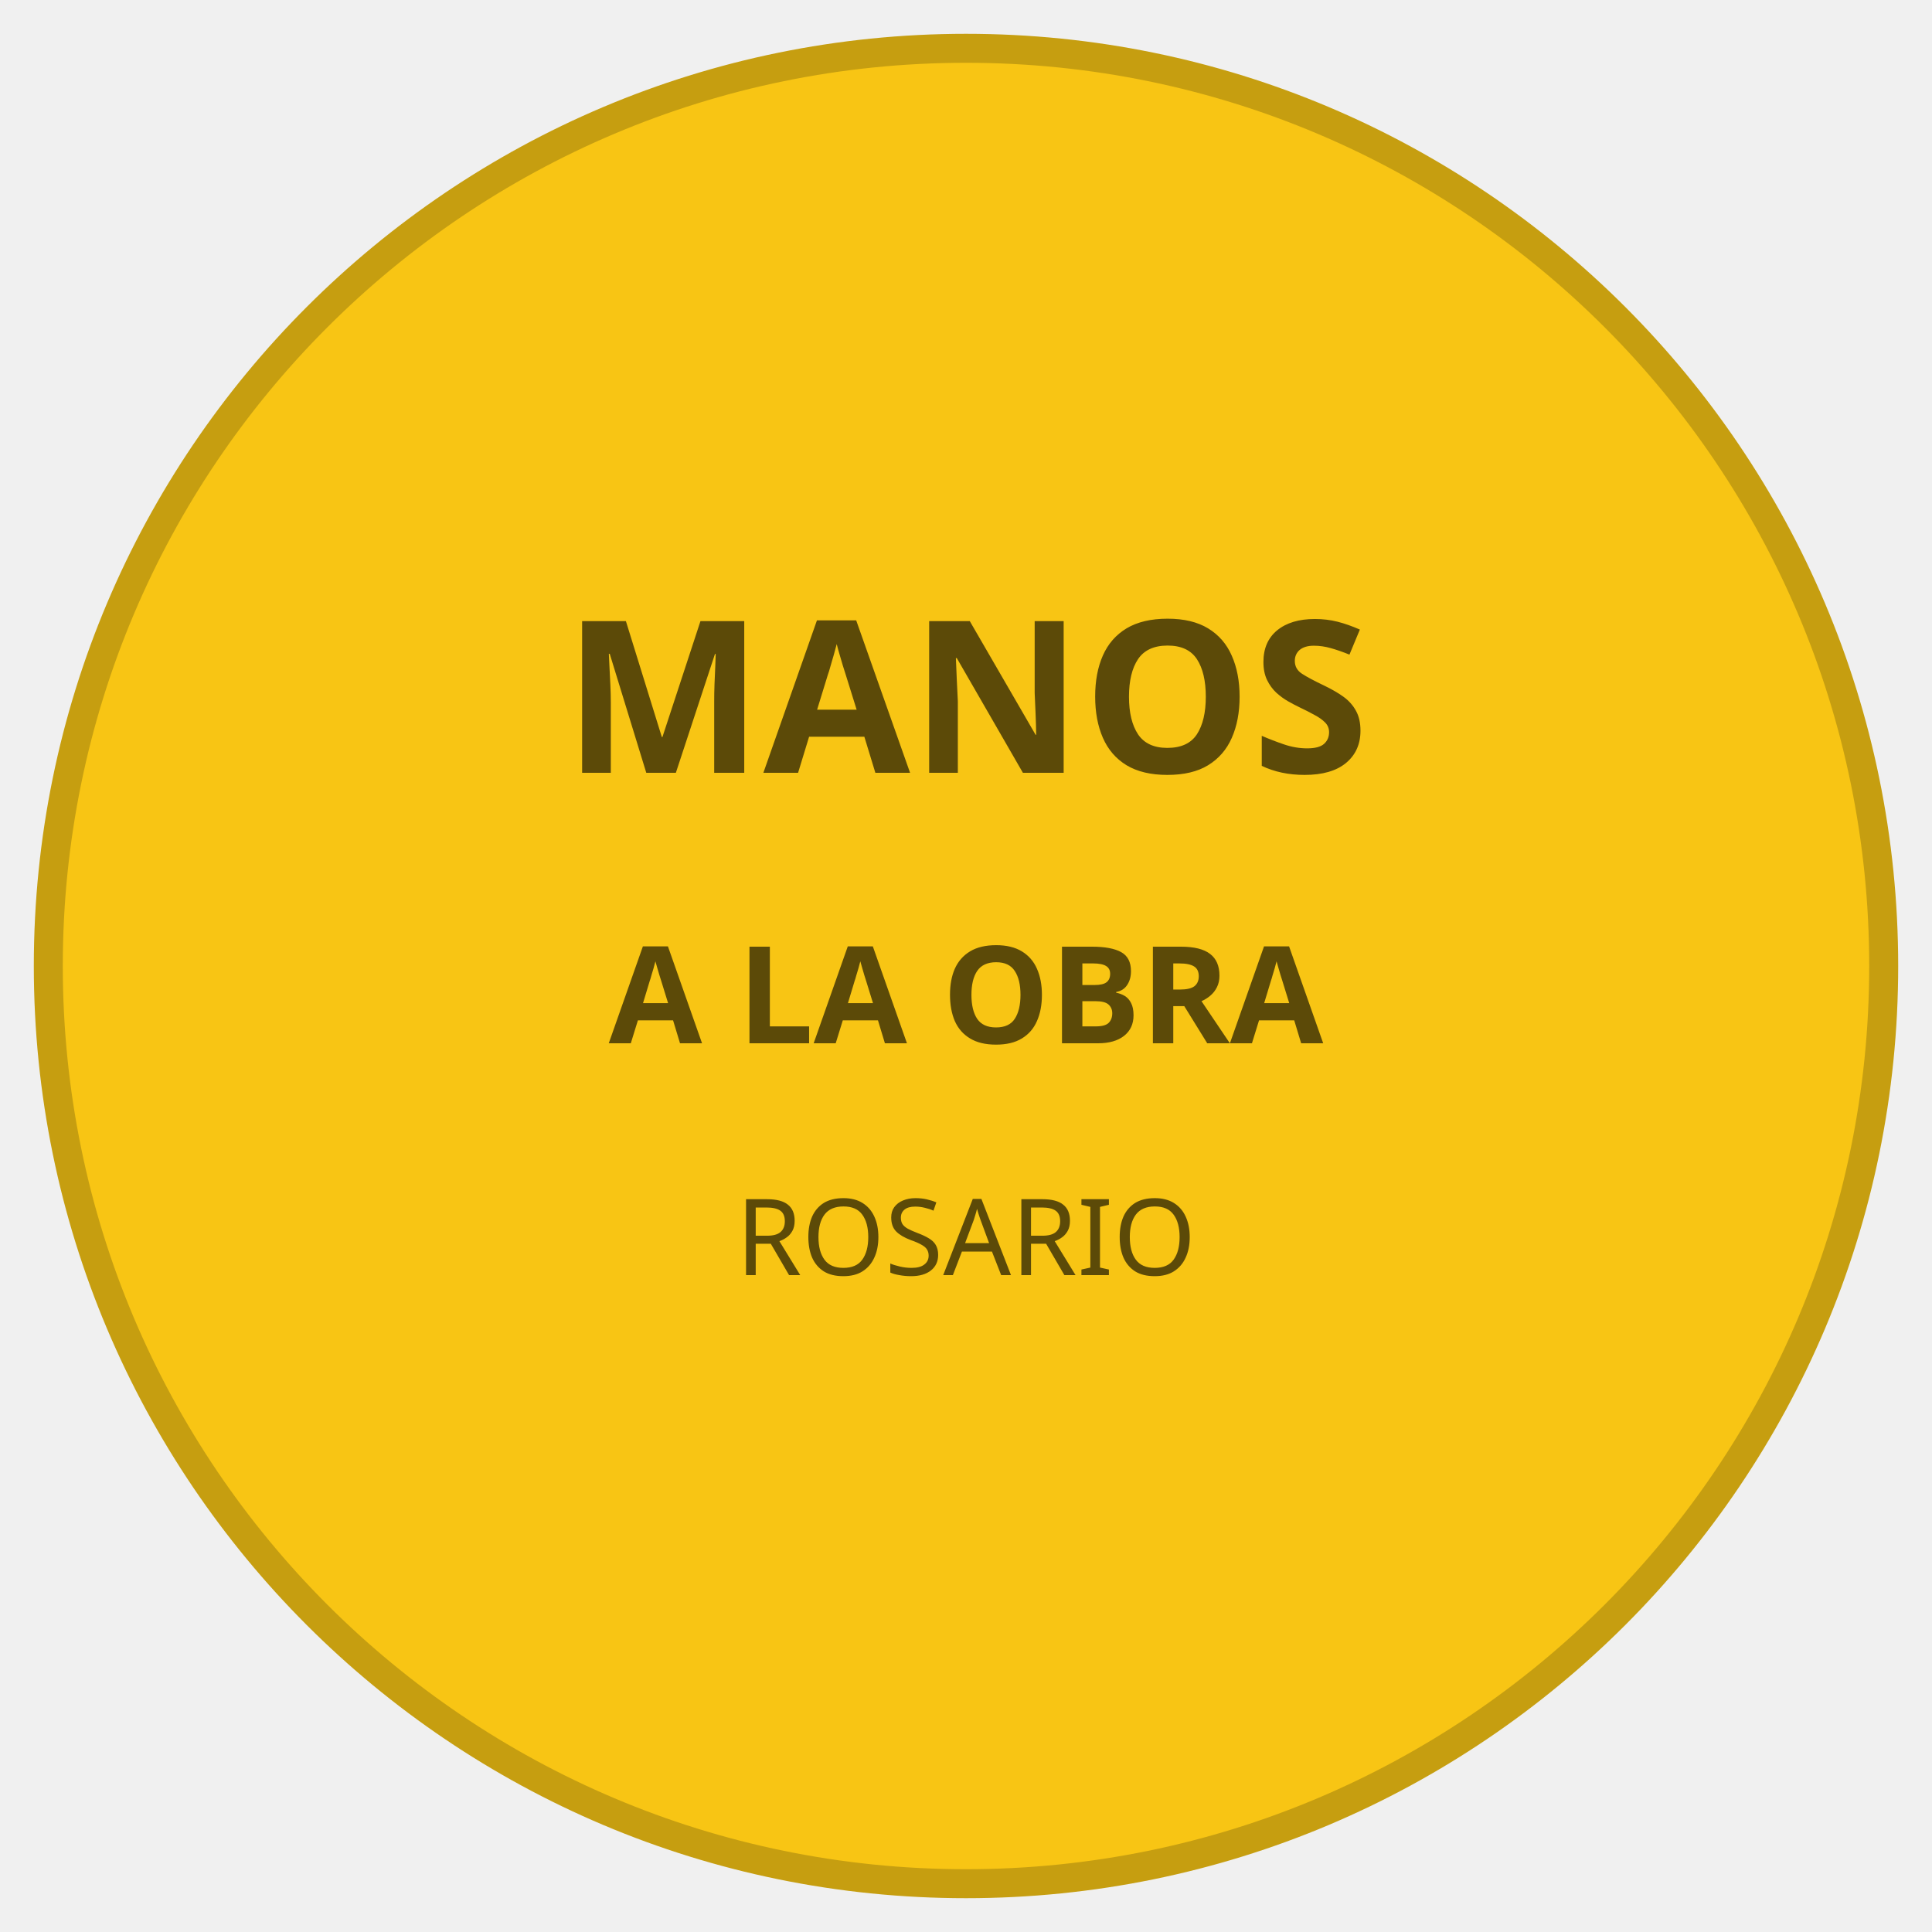
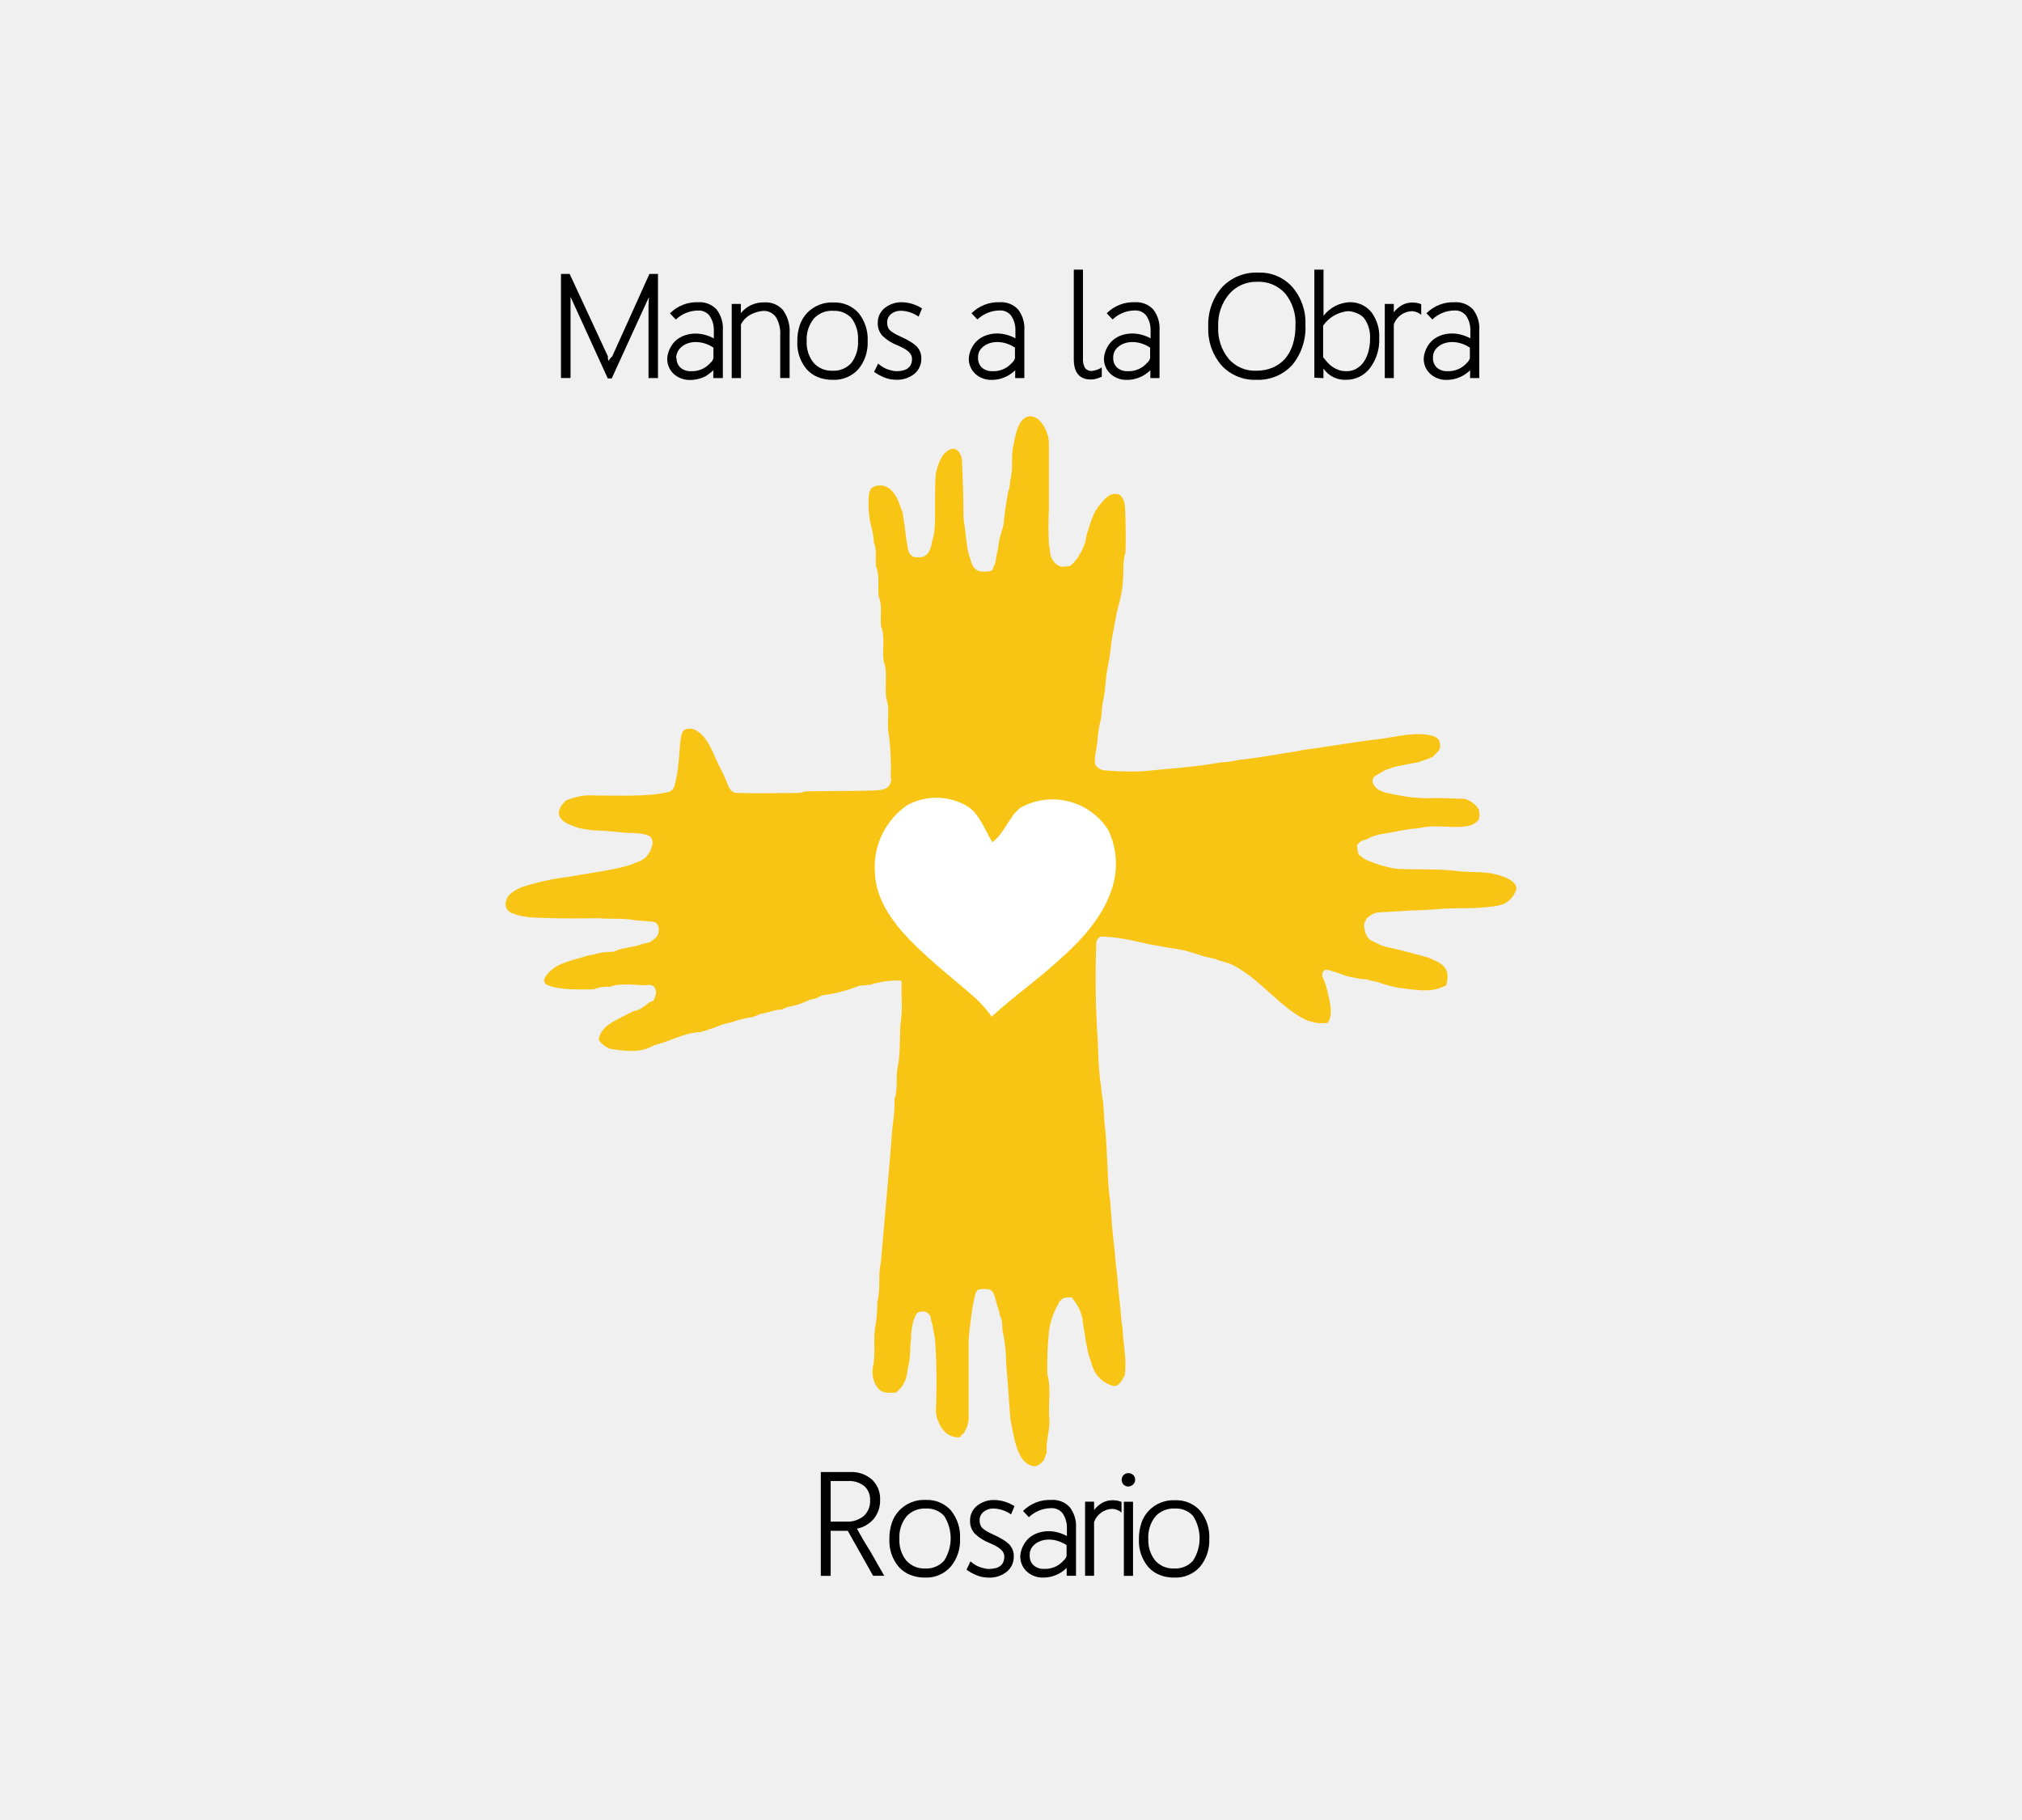
- <svg xmlns="http://www.w3.org/2000/svg" viewBox="0 0 200 200" width="200" height="200">
-   <circle cx="100" cy="100" r="95" fill="#f8c514" stroke="#c69e10" stroke-width="3" />
-   <text x="100" y="80" text-anchor="middle" font-family="sans-serif" font-weight="bold" font-size="22" fill="#5c4a08">MANOS</text>
-   <text x="100" y="108" text-anchor="middle" font-family="sans-serif" font-weight="bold" font-size="14" fill="#5c4a08">A LA OBRA</text>
-   <text x="100" y="132" text-anchor="middle" font-family="sans-serif" font-size="11" fill="#5c4a08">ROSARIO</text>
+ <svg xmlns="http://www.w3.org/2000/svg" id="Capa_1" data-name="Capa 1" viewBox="0 0 300 270" version="1.1">
+   <defs id="defs1">
+     <style id="style1">.cls-1{fill:none;}.cls-2{fill:#f8c514;}.cls-3{fill:#fff;}.cls-4{fill:#f8c515;}</style>
+   </defs>
+   <rect class="cls-1" id="rect1" />
+   <path class="cls-2" d="m 146.972,191.383 c 0.628,0.256 0.86,2.081 1.046,2.488 0.186,0.407 0.244,0.907 0.36,1.372 0.477,0.709 0.221,1.639 0.43,2.43 a 23.181,23.181 0 0 1 0.477,4.418 c 0,0.407 0.244,3.104 0.349,4.65 0.093,1.383 0.174,2.778 0.279,3.801 0.058,0.256 0.302,1.523 0.453,2.325 0.395,1.918 1.163,4.65 3.267,4.65 a 2.046,2.046 0 0 0 1.465,-1.546 c 0.081,-0.244 0.14,-0.279 0.186,-0.453 v -0.267 c -0.105,-1.697 0.593,-3.313 0.384,-5.022 -0.163,-2.104 0.314,-4.301 -0.279,-6.347 a 50.5,50.5 0 0 1 0.233,-6.266 10.951,10.951 0 0 1 1.349,-4.092 1.814,1.814 0 0 1 0.767,-0.918 2.988,2.988 0 0 1 1.383,-0.105 l -0.058,0.058 a 6.754,6.754 0 0 1 1.546,3.069 12.265,12.265 0 0 0 0.233,1.674 c 0.105,0.523 0.198,1.442 0.326,2 0.128,0.558 0.198,1.163 0.384,1.767 0.186,0.605 0.337,1 0.488,1.511 a 4.418,4.418 0 0 0 3.302,3.057 c 0.825,-0.058 1.163,-1.023 1.535,-1.616 0.337,-2.325 -0.244,-4.65 -0.326,-6.975 -0.209,-1.093 -0.244,-2.244 -0.36,-3.36 -0.116,-1.116 -0.291,-2.43 -0.372,-3.65 -0.081,-1.221 -0.291,-2.441 -0.372,-3.662 -0.081,-1.221 -0.267,-2.441 -0.372,-3.662 -0.163,-1.465 -0.221,-2.93 -0.349,-4.383 a 42.06,42.06 0 0 1 -0.372,-4.418 c -0.116,-2.174 -0.174,-4.139 -0.349,-6.196 -0.244,-1.662 -0.186,-2.941 -0.36,-4.394 -0.209,-0.953 -0.221,-2.011 -0.407,-2.999 -0.267,-2.244 -0.302,-4.115 -0.372,-6.068 a 135.282,135.282 0 0 1 -0.221,-14.101 1.267,1.267 0 0 1 0.651,-1.221 26.517,26.517 0 0 1 5.475,0.767 c 0.477,0.128 0.93,0.174 1.407,0.314 0.477,0.14 1.418,0.244 1.79,0.314 1.163,0.291 2.476,0.395 2.918,0.5 a 20.263,20.263 0 0 1 2.72,0.721 15.462,15.462 0 0 0 2.558,0.674 c 0.349,0.186 1.953,0.616 2.244,0.732 a 6.103,6.103 0 0 1 0.953,0.465 1.535,1.535 0 0 1 0.512,0.291 c 3.488,2.104 5.975,5.522 9.579,7.452 0.128,0.081 0.209,0.07 0.314,0.14 l 0.326,0.128 a 1.651,1.651 0 0 0 0.523,0.151 5.464,5.464 0 0 0 2.406,0.151 c 0.837,-1.337 0.279,-3.255 -0.244,-5.359 l -0.349,-1.011 -0.163,-0.314 -0.081,-0.221 v -0.43 a 0.43,0.43 0 0 1 0.151,-0.291 0.605,0.605 0 0 1 0.593,-0.233 l 0.651,0.163 a 19.507,19.507 0 0 1 1.848,0.639 8.138,8.138 0 0 0 1.453,0.36 9.544,9.544 0 0 0 1.895,0.256 l 0.535,0.174 a 6.824,6.824 0 0 1 1.837,0.488 18.682,18.682 0 0 0 2.802,0.663 c 0.651,0 3.743,0.686 5.545,0 0.942,-0.349 1.163,-0.349 1.163,-0.802 0.616,-2.592 -1.29,-3.104 -2.802,-3.778 -1.825,-0.5 -4.859,-1.29 -5.324,-1.383 A 7.591,7.591 0 0 1 204.516,140.058 c -0.442,-0.209 -0.663,-0.372 -1.093,-0.535 a 1.662,1.662 0 0 1 -0.674,-0.779 1.79,1.79 0 0 1 -0.244,-0.651 5.429,5.429 0 0 1 -0.128,-0.732 1.163,1.163 0 0 1 0.221,-0.732 1.163,1.163 0 0 1 0.442,-0.616 3.325,3.325 0 0 1 1.221,-0.628 c 0.884,-0.081 2.081,-0.105 3.209,-0.198 2.127,-0.174 3.778,-0.116 5.813,-0.314 2.499,-0.244 5.522,0 8.01,-0.384 a 5.813,5.813 0 0 0 1.907,-0.43 3.488,3.488 0 0 0 1.802,-2.255 c -0.093,-1.476 -3.092,-2.197 -4.359,-2.325 -1.465,-0.163 -3.081,-0.081 -4.394,-0.256 -3.127,-0.419 -7.731,-0.128 -9.451,-0.384 a 19.879,19.879 0 0 1 -4.046,-1.256 3.953,3.953 0 0 1 -0.884,-0.605 0.546,0.546 0 0 1 -0.36,-0.465 2.697,2.697 0 0 1 -0.128,-1.163 1.767,1.767 0 0 1 0.849,-0.698 2.999,2.999 0 0 0 1.163,-0.465 9.451,9.451 0 0 1 2.209,-0.558 c 1.662,-0.267 3.302,-0.674 4.987,-0.779 2.453,-0.628 5.08,0.174 7.521,-0.372 a 3.15,3.15 0 0 0 1.29,-0.86 3.185,3.185 0 0 0 0,-1.558 3.953,3.953 0 0 0 -2.011,-1.535 c -1.837,-0.07 -3.674,-0.186 -5.51,-0.105 a 24.611,24.611 0 0 1 -5.627,-0.698 4.383,4.383 0 0 1 -1.709,-0.57 1.279,1.279 0 0 1 -0.488,-0.407 1.755,1.755 0 0 1 -0.43,-0.825 1.058,1.058 0 0 1 0.384,-0.791 6.498,6.498 0 0 1 0.698,-0.407 10.102,10.102 0 0 1 1,-0.558 7.789,7.789 0 0 0 1.081,-0.372 c 0.849,-0.151 3.092,-0.663 3.592,-0.698 l 1.418,-0.5 c 0.151,0 0.651,-0.326 0.802,-0.291 0.581,-0.837 1.081,-0.744 1.07,-1.767 0,-1.256 -1.163,-1.442 -2.104,-1.558 -2.744,-0.326 -5.406,0.605 -8.138,0.802 -3.418,0.453 -6.812,1.058 -10.242,1.5 a 16.182,16.182 0 0 1 -2.174,0.372 c -0.732,0.163 -1.476,0.256 -2.22,0.372 -1.697,0.291 -3.406,0.535 -5.127,0.732 a 12.416,12.416 0 0 1 -2.546,0.349 c -3.883,0.709 -7.835,0.93 -11.753,1.325 a 41.13,41.13 0 0 1 -5.685,-0.174 1.767,1.767 0 0 1 -1.081,-0.674 c -0.453,-0.593 0.151,-2.418 0.244,-3.906 a 16.95,16.95 0 0 1 0.488,-2.976 c 0.198,-0.849 0.116,-1.732 0.302,-2.581 0.477,-2.162 0.302,-3.139 0.767,-5.417 a 28.307,28.307 0 0 0 0.477,-3.302 c 0.081,-0.744 0.372,-2.104 0.605,-3.371 0.349,-2.325 0.93,-3.116 1.104,-5.615 l 0.093,-1.604 a 9.486,9.486 0 0 1 0.116,-2.034 c 0,-0.326 0.174,-0.651 0.186,-0.791 0.105,-1.895 0,-5.603 -0.058,-6.65 0,-0.779 -0.384,-1.93 -1.163,-2.046 -1.163,-0.174 -1.86,0.721 -2.488,1.5 -1.163,1.256 -1.523,3.011 -2.069,4.592 a 5.278,5.278 0 0 1 -0.546,1.953 3.488,3.488 0 0 1 -0.5,0.918 l -0.128,0.279 a 5.813,5.813 0 0 1 -1.221,1.395 4.127,4.127 0 0 1 -1.372,0.14 2.174,2.174 0 0 1 -0.942,-0.57 2.732,2.732 0 0 1 -0.709,-1.697 c -0.093,-0.732 0,-0.419 -0.163,-1.081 a 46.28,46.28 0 0 1 0,-4.999 c 0,-3.302 0,-6.615 0,-9.928 0,-1.686 -1.267,-4.185 -2.895,-4.034 -1.628,0.151 -2.081,2.813 -2.325,4.139 v 0 c -0.477,1.755 0,3.627 -0.523,5.371 a 5.94,5.94 0 0 1 -0.349,1.907 c -0.267,1.732 -0.36,2.081 -0.546,3.813 a 6.371,6.371 0 0 1 -0.372,1.825 l -0.372,1.349 a 14.148,14.148 0 0 1 -0.442,2.441 3.057,3.057 0 0 1 -0.36,1.418 c -0.151,0.407 -0.081,0.639 -0.639,0.721 l -0.616,0.07 a 3.267,3.267 0 0 1 -1.058,-0.14 1.43,1.43 0 0 1 -0.721,-0.639 2.093,2.093 0 0 1 -0.372,-0.93 9.196,9.196 0 0 1 -0.57,-2.232 c -0.093,-0.918 -0.221,-1.779 -0.326,-2.685 a 12.311,12.311 0 0 1 -0.186,-1.744 c 0,-2.697 -0.105,-5.394 -0.233,-8.138 0,-0.86 -0.756,-2.127 -1.755,-1.628 -1.325,0.605 -1.767,2.162 -2.104,3.488 -0.256,2.778 0,5.592 -0.198,8.37 a 7.603,7.603 0 0 1 -0.36,1.744 4.243,4.243 0 0 1 -0.581,1.744 1.569,1.569 0 0 1 -1.163,0.651 h -0.814 a 1.383,1.383 0 0 1 -0.837,-0.639 3.883,3.883 0 0 1 -0.279,-1.163 c -0.209,-0.884 -0.279,-1.895 -0.395,-2.79 -0.093,-0.709 -0.244,-1.372 -0.302,-2.081 -0.221,-0.477 -0.418,-1.093 -0.616,-1.604 -0.523,-1.209 -1.407,-2.476 -2.871,-2.372 a 1.744,1.744 0 0 0 -1.267,0.546 3.255,3.255 0 0 0 -0.302,1.593 14.334,14.334 0 0 0 0.442,4.162 11.079,11.079 0 0 1 0.337,2.151 c 0.5,1.163 0.186,2.43 0.349,3.639 0.558,1.395 0.186,2.93 0.372,4.383 0.605,1.395 0.163,2.964 0.36,4.429 0.628,1.616 0.14,3.418 0.372,5.115 0.639,1.755 0.128,3.685 0.372,5.51 0.663,1.779 0,3.732 0.418,5.557 a 40.525,40.525 0 0 1 0.267,6.196 1.476,1.476 0 0 1 -1.267,1.825 c -0.581,0.279 -7.056,0.174 -11.393,0.267 a 3.732,3.732 0 0 1 -1.104,0.244 c -3.197,0 -5.813,0.081 -9.021,0 -1.023,0 -1.29,-0.988 -1.581,-1.709 -0.163,-0.395 -0.465,-1.046 -0.639,-1.43 l -0.384,-0.744 c -1.023,-1.953 -1.558,-4.232 -3.488,-5.406 a 1.79,1.79 0 0 0 -1.732,-0.07 c -0.744,0.419 -0.639,3.104 -0.884,4.813 a 18.135,18.135 0 0 1 -0.628,3.592 1.256,1.256 0 0 1 -1.163,0.86 c -2.395,0.639 -7.115,0.477 -10.556,0.465 a 8.94,8.94 0 0 0 -4.325,0.744 3.383,3.383 0 0 0 -1.081,1.616 c -0.105,1.511 1.604,1.976 2.825,2.418 a 6.65,6.65 0 0 0 1.163,0.233 l 0.884,0.14 c 1.616,0.07 3.127,0.163 4.813,0.36 0.674,0.081 1.302,0 2.034,0.116 a 4.022,4.022 0 0 1 1.814,0.442 1.325,1.325 0 0 1 0.279,1.418 2.953,2.953 0 0 1 -0.593,1.279 1.686,1.686 0 0 1 -0.558,0.593 3.918,3.918 0 0 1 -1.349,0.639 c -2.011,0.953 -6.278,1.395 -9.742,2.058 a 35.248,35.248 0 0 0 -6.44,1.349 6.033,6.033 0 0 0 -2.395,1.256 2.209,2.209 0 0 0 -0.651,1.593 1.581,1.581 0 0 0 0.849,1.163 10.021,10.021 0 0 0 3.302,0.686 c 6.219,0.302 9.626,0 10.463,0.163 0.174,0 3.057,0 4.08,0.151 0.779,0.186 3.081,0.221 3.488,0.395 a 1.07,1.07 0 0 1 0.546,1.07 1.523,1.523 0 0 1 -0.767,1.476 4.394,4.394 0 0 1 -0.5,0.384 7.731,7.731 0 0 1 -1.163,0.279 6.859,6.859 0 0 1 -1.918,0.477 l -0.581,0.151 a 5.708,5.708 0 0 0 -1.744,0.523 15.531,15.531 0 0 0 -1.872,0.151 c -0.767,0.151 -1.163,0.326 -1.837,0.384 -2.325,0.802 -5.15,1.046 -6.533,3.36 a 0.791,0.791 0 0 0 0.5,1.093 c 1.872,0.767 4.813,0.593 6.801,0.605 a 4.569,4.569 0 0 1 2.325,-0.372 c 1.674,-0.628 3.581,-0.244 5.348,-0.244 a 1.558,1.558 0 0 1 1.163,0.128 1.314,1.314 0 0 1 0.36,1.163 2.558,2.558 0 0 1 -0.267,0.791 c -0.116,0.442 -0.628,0.244 -0.93,0.651 a 11.311,11.311 0 0 1 -1.232,0.849 l -0.326,0.116 c -0.244,0.081 -0.43,0.14 -0.732,0.221 l -0.36,0.198 a 2.453,2.453 0 0 0 -0.512,0.244 c -1.662,0.907 -3.918,1.721 -4.115,3.767 a 3.488,3.488 0 0 0 1.79,1.325 c 2.081,0.326 4.511,0.639 6.394,-0.546 0.384,-0.105 0.779,-0.209 1.163,-0.326 1.918,-0.628 3.79,-1.604 5.813,-1.628 0.372,-0.209 0.721,-0.151 1.093,-0.372 a 19.926,19.926 0 0 0 2.081,-0.744 c 0.57,-0.174 1.058,-0.267 1.581,-0.407 a 12.474,12.474 0 0 1 2.906,-0.686 c 0.395,-0.198 0.767,-0.267 1.163,-0.5 0.442,0 0.895,-0.233 1.349,-0.279 a 5.952,5.952 0 0 1 1.907,-0.372 c 0.093,-0.14 0.581,-0.209 0.674,-0.349 a 10.463,10.463 0 0 0 2.697,-0.779 4.185,4.185 0 0 1 1.593,-0.488 c 0.128,-0.163 0.709,-0.291 0.837,-0.465 a 22.297,22.297 0 0 0 5.615,-1.43 c 0.535,-0.058 1.081,-0.105 1.616,-0.151 a 13.508,13.508 0 0 1 4.325,-0.639 0.314,0.314 0 0 1 0.337,0.384 c -0.105,2.151 0.186,3.302 -0.081,5.382 -0.314,2.325 0,4.72 -0.5,7.045 -0.314,1.581 0.07,3.232 -0.465,4.766 a 21.367,21.367 0 0 1 -0.302,4.069 c -0.512,6.743 -1.163,13.474 -1.732,20.228 -0.442,1.918 0,3.918 -0.535,5.813 a 18.868,18.868 0 0 1 -0.233,3.336 c -0.419,1.953 0,3.976 -0.326,5.929 a 4.069,4.069 0 0 0 0.523,3.36 c 0.756,1.058 1.616,0.837 2.813,0.837 a 4.476,4.476 0 0 0 1.569,-2.406 19.147,19.147 0 0 1 0.395,-2.116 c 0.198,-1.163 0.093,-2.325 0.279,-3.488 a 9.184,9.184 0 0 1 0.384,-2.732 c 0.337,-0.779 0.43,-1.29 1.163,-1.279 a 1.163,1.163 0 0 1 1.395,1.163 l 0.256,0.918 c 0.07,0.698 0.267,1.244 0.36,2.081 a 93.118,93.118 0 0 1 0.116,10.637 l 0.093,0.756 c 0.523,1.651 1.43,3.185 3.488,3.092 0.291,-0.593 0.453,-0.279 0.744,-0.93 a 4.104,4.104 0 0 0 0.546,-1.779 v -0.314 c 0,-3.743 0,-7.498 0,-11.242 a 21.89,21.89 0 0 1 0.267,-2.72 34.957,34.957 0 0 1 0.698,-4.208 1.325,1.325 0 0 1 0.453,-0.721 3.685,3.685 0 0 1 2,0.093" id="path2" style="stroke-width:1" />
+   <path class="cls-4" d="M 155.342,215.238" id="path3" style="stroke-width:1" />
+   <path class="cls-3" d="m 134.661,119.412 a 9.079,9.079 0 0 1 8.719,0.105 c 1.976,1.163 2.685,3.569 3.871,5.429 1.767,-1.36 2.406,-3.65 4.057,-5.069 a 9.812,9.812 0 0 1 13.102,3.22 11.625,11.625 0 0 1 0.686,8.359 c -1.337,4.569 -4.743,8.138 -8.254,11.23 -3.127,2.848 -6.615,5.266 -9.707,8.138 a 18.054,18.054 0 0 0 -2.325,-2.674 c -3.755,-3.325 -7.812,-6.336 -11.125,-10.126 -1.976,-2.325 -3.72,-5.185 -3.86,-8.347 a 11.125,11.125 0 0 1 4.859,-10.288 v 0 z" id="path4" style="stroke-width:1" />
+   <path d="M 96.216,56.089 V 45.289 l 0.07,-1.232 -2.767,6.045 -2.755,6.033 H 90.171 L 84.649,44.034 q 0,0.233 0,0.477 0,0.244 0,0.477 V 56.078 H 83.231 V 40.639 h 1.29 l 5.673,12.23 v 0.07 0.128 0.081 0 0.07 a 1.721,1.721 0 0 0 0.105,0.302 v 0.07 0.07 q 0,-0.105 0.105,-0.302 0.105,-0.198 0.43,-0.488 l 5.522,-12.23 h 1.267 v 15.45 z" id="path5" style="stroke-width:1" />
+   <path d="m 103.621,44.836 a 3.406,3.406 0 0 1 2.685,1.058 4.557,4.557 0 0 1 0.942,3.104 v 7.091 h -1.418 v -1.163 a 3.86,3.86 0 0 1 -0.488,0.419 5.813,5.813 0 0 1 -0.558,0.407 4.906,4.906 0 0 1 -2.325,0.616 3.488,3.488 0 0 1 -2.523,-0.918 3.034,3.034 0 0 1 -0.942,-2.325 3.941,3.941 0 0 1 0.465,-1.558 3.755,3.755 0 0 1 0.942,-1.163 4.034,4.034 0 0 1 1.29,-0.686 4.941,4.941 0 0 1 1.511,-0.233 5.429,5.429 0 0 1 1.372,0.186 5.813,5.813 0 0 1 1.337,0.535 q 0,-0.314 0,-0.639 0,-0.326 0,-0.639 a 3.697,3.697 0 0 0 -0.663,-2.127 2.034,2.034 0 0 0 -1.697,-0.732 4.824,4.824 0 0 0 -3.278,1.337 l -0.872,-0.918 a 5.58,5.58 0 0 1 4.22,-1.651 z m -3.243,8.277 a 1.883,1.883 0 0 0 0.558,1.407 2.232,2.232 0 0 0 1.604,0.546 3.627,3.627 0 0 0 2.325,-0.732 v 0 a 5.545,5.545 0 0 0 0.686,-0.651 1.302,1.302 0 0 0 0.302,-0.546 v -1.569 a 5.103,5.103 0 0 0 -1.325,-0.628 4.522,4.522 0 0 0 -1.267,-0.198 3.662,3.662 0 0 0 -1.163,0.174 2.906,2.906 0 0 0 -0.918,0.488 2.232,2.232 0 0 0 -0.616,0.744 2.093,2.093 0 0 0 -0.244,0.965 z" id="path6" style="stroke-width:1" />
+   <path d="m 109.922,56.089 h -1.36 v -10.997 h 1.36 v 1.36 a 4.29,4.29 0 0 1 3.488,-1.593 3.371,3.371 0 0 1 2.778,1.163 5.313,5.313 0 0 1 0.965,3.406 v 6.65 h -1.395 V 49.719 a 4.65,4.65 0 0 0 -0.639,-2.685 2.232,2.232 0 0 0 -1.895,-0.918 4.987,4.987 0 0 0 -1.953,0.605 3.418,3.418 0 0 0 -1.337,1.395 v 7.975 z" id="path7" style="stroke-width:1" />
+   <path d="m 123.512,56.345 a 5.65,5.65 0 0 1 -2.162,-0.395 4.441,4.441 0 0 1 -1.662,-1.163 5.987,5.987 0 0 1 -1.395,-4.104 7.545,7.545 0 0 1 0.36,-2.43 4.976,4.976 0 0 1 1.104,-1.837 5.069,5.069 0 0 1 3.871,-1.546 4.766,4.766 0 0 1 3.743,1.546 6.15,6.15 0 0 1 1.36,4.232 6.033,6.033 0 0 1 -1.395,4.139 4.801,4.801 0 0 1 -3.825,1.558 z m 0.07,-10.242 a 3.615,3.615 0 0 0 -2.837,1.163 4.906,4.906 0 0 0 -1.058,3.371 4.743,4.743 0 0 0 1.035,3.197 3.546,3.546 0 0 0 2.813,1.163 3.488,3.488 0 0 0 2.79,-1.163 5.022,5.022 0 0 0 0.977,-3.313 5.045,5.045 0 0 0 -0.965,-3.325 3.406,3.406 0 0 0 -2.744,-1.081 z" id="path8" style="stroke-width:1" />
+   <path d="m 130.29,53.939 a 4.964,4.964 0 0 0 0.709,0.523 3.836,3.836 0 0 0 0.744,0.349 l 0.674,0.186 a 2.616,2.616 0 0 0 0.57,0.07 q 2.325,0 2.325,-1.837 a 1.337,1.337 0 0 0 -0.128,-0.57 1.616,1.616 0 0 0 -0.395,-0.5 3.697,3.697 0 0 0 -0.686,-0.477 q -0.419,-0.233 -1,-0.477 a 6.533,6.533 0 0 1 -2.209,-1.418 2.72,2.72 0 0 1 -0.663,-1.86 2.767,2.767 0 0 1 1.058,-2.255 3.976,3.976 0 0 1 2.558,-0.837 5.743,5.743 0 0 1 2.953,0.918 l -0.512,1.221 a 4.72,4.72 0 0 0 -2.546,-0.872 2.325,2.325 0 0 0 -1.546,0.488 1.569,1.569 0 0 0 -0.57,1.256 1.686,1.686 0 0 0 0.349,1.093 3.185,3.185 0 0 0 0.639,0.477 8.696,8.696 0 0 0 1.07,0.546 12.032,12.032 0 0 1 1.418,0.744 5.173,5.173 0 0 1 0.907,0.686 2.511,2.511 0 0 1 0.686,1.825 2.825,2.825 0 0 1 -1.035,2.244 4.034,4.034 0 0 1 -2.744,0.872 4.65,4.65 0 0 1 -1.604,-0.291 6.975,6.975 0 0 1 -1.628,-0.884 z" id="path9" style="stroke-width:1" />
+   <path d="m 148.355,44.836 a 3.406,3.406 0 0 1 2.685,1.058 4.557,4.557 0 0 1 0.942,3.104 v 7.091 h -1.36 v -1.163 a 3.836,3.836 0 0 1 -0.488,0.419 5.813,5.813 0 0 1 -0.605,0.395 4.906,4.906 0 0 1 -2.325,0.616 3.488,3.488 0 0 1 -2.523,-0.918 3.034,3.034 0 0 1 -0.942,-2.325 3.941,3.941 0 0 1 0.465,-1.558 3.755,3.755 0 0 1 0.942,-1.163 4.034,4.034 0 0 1 1.29,-0.686 4.941,4.941 0 0 1 1.511,-0.233 5.429,5.429 0 0 1 1.372,0.186 5.813,5.813 0 0 1 1.337,0.535 q 0,-0.314 0,-0.639 0,-0.326 0,-0.639 a 3.697,3.697 0 0 0 -0.663,-2.127 2.034,2.034 0 0 0 -1.697,-0.732 4.824,4.824 0 0 0 -3.278,1.337 l -0.872,-0.918 a 5.58,5.58 0 0 1 4.208,-1.639 z m -3.243,8.277 a 1.883,1.883 0 0 0 0.558,1.407 2.232,2.232 0 0 0 1.604,0.546 3.627,3.627 0 0 0 2.325,-0.732 v 0 a 5.557,5.557 0 0 0 0.686,-0.651 1.302,1.302 0 0 0 0.302,-0.546 v -1.569 a 5.103,5.103 0 0 0 -1.325,-0.628 4.534,4.534 0 0 0 -1.279,-0.198 3.662,3.662 0 0 0 -1.163,0.174 2.906,2.906 0 0 0 -0.918,0.488 2.232,2.232 0 0 0 -0.616,0.744 2.093,2.093 0 0 0 -0.174,0.965 z" id="path10" style="stroke-width:1" />
+   <path d="m 160.678,53.16 a 2.604,2.604 0 0 0 0.302,1.43 1.163,1.163 0 0 0 1.011,0.442 3.383,3.383 0 0 0 1.476,-0.523 v 1.372 a 4.65,4.65 0 0 1 -0.849,0.314 3.057,3.057 0 0 1 -0.744,0.105 q -2.558,0 -2.558,-3.023 V 40 h 1.36 z" id="path11" style="stroke-width:1" />
+   <path d="m 168.409,44.836 a 3.406,3.406 0 0 1 2.685,1.058 4.557,4.557 0 0 1 0.942,3.104 v 7.091 h -1.36 v -1.163 a 3.86,3.86 0 0 1 -0.488,0.419 5.813,5.813 0 0 1 -0.605,0.395 4.906,4.906 0 0 1 -2.325,0.616 3.488,3.488 0 0 1 -2.523,-0.918 3.034,3.034 0 0 1 -0.942,-2.325 3.929,3.929 0 0 1 0.465,-1.558 3.755,3.755 0 0 1 0.942,-1.163 4.034,4.034 0 0 1 1.29,-0.686 4.941,4.941 0 0 1 1.511,-0.233 5.429,5.429 0 0 1 1.372,0.186 5.813,5.813 0 0 1 1.337,0.535 q 0,-0.314 0,-0.639 0,-0.326 0,-0.639 a 3.697,3.697 0 0 0 -0.663,-2.127 2.034,2.034 0 0 0 -1.697,-0.732 4.824,4.824 0 0 0 -3.278,1.337 l -0.872,-0.918 a 5.58,5.58 0 0 1 4.208,-1.639 z m -3.243,8.277 a 1.883,1.883 0 0 0 0.558,1.407 2.232,2.232 0 0 0 1.604,0.546 3.627,3.627 0 0 0 2.325,-0.732 v 0 a 5.568,5.568 0 0 0 0.686,-0.651 1.302,1.302 0 0 0 0.302,-0.546 v -1.569 a 5.103,5.103 0 0 0 -1.325,-0.628 4.534,4.534 0 0 0 -1.267,-0.198 3.662,3.662 0 0 0 -1.163,0.174 2.906,2.906 0 0 0 -0.918,0.488 2.232,2.232 0 0 0 -0.616,0.744 2.093,2.093 0 0 0 -0.186,0.965 z" id="path12" style="stroke-width:1" />
+   <path d="m 186.416,56.345 a 6.661,6.661 0 0 1 -5.22,-2.186 8.138,8.138 0 0 1 -1.93,-5.615 8.463,8.463 0 0 1 1.988,-5.871 6.975,6.975 0 0 1 5.452,-2.232 6.429,6.429 0 0 1 5.045,2.151 7.963,7.963 0 0 1 1.93,5.58 8.638,8.638 0 0 1 -1.965,5.987 6.836,6.836 0 0 1 -5.301,2.186 z m 0.105,-14.543 a 5.313,5.313 0 0 0 -4.15,1.814 6.975,6.975 0 0 0 -1.628,4.824 6.975,6.975 0 0 0 1.546,4.79 5.127,5.127 0 0 0 4.104,1.767 6.103,6.103 0 0 0 2.406,-0.453 5.278,5.278 0 0 0 1.837,-1.29 6.092,6.092 0 0 0 1.163,-2.116 8.975,8.975 0 0 0 0.407,-2.802 6.975,6.975 0 0 0 -1.535,-4.813 5.266,5.266 0 0 0 -4.15,-1.721 z" id="path13" style="stroke-width:1" />
+   <path d="m 199.704,56.345 a 3.836,3.836 0 0 1 -3.348,-1.674 v 1.43 l -1.349,-0.07 V 40 h 1.36 v 6.847 a 5.348,5.348 0 0 1 1.721,-1.442 5.417,5.417 0 0 1 2.058,-0.57 4.034,4.034 0 0 1 3.325,1.476 v 0 a 5.952,5.952 0 0 1 1.163,3.894 6.87,6.87 0 0 1 -1.36,4.383 4.394,4.394 0 0 1 -3.569,1.755 z m -3.348,-3.302 q 0.314,0.407 0.651,0.779 a 4.208,4.208 0 0 0 0.744,0.639 3.743,3.743 0 0 0 0.907,0.442 3.488,3.488 0 0 0 1.163,0.163 2.825,2.825 0 0 0 1.383,-0.349 3.36,3.36 0 0 0 1.093,-0.965 5.045,5.045 0 0 0 0.721,-1.558 7.231,7.231 0 0 0 0.256,-1.976 4.778,4.778 0 0 0 -0.895,-3.034 2.813,2.813 0 0 0 -1.104,-0.732 3.313,3.313 0 0 0 -1.29,-0.291 5.045,5.045 0 0 0 -3.674,2.139 v 4.801 z" id="path14" style="stroke-width:1" />
+   <path d="m 210.864,46.696 a 2.383,2.383 0 0 0 -1.325,-0.535 2.964,2.964 0 0 0 -2.744,1.941 v 7.987 h -1.337 v -10.997 h 1.337 v 1.232 a 4.115,4.115 0 0 1 1.302,-1.104 3.081,3.081 0 0 1 1.511,-0.337 3.348,3.348 0 0 1 0.628,0.058 3.185,3.185 0 0 1 0.628,0.186 v 1.558 z" id="path15" style="stroke-width:1" />
+   <path d="m 215.851,44.836 a 3.406,3.406 0 0 1 2.685,1.058 4.557,4.557 0 0 1 0.942,3.104 v 7.091 h -1.36 v -1.163 a 3.86,3.86 0 0 1 -0.488,0.419 5.813,5.813 0 0 1 -0.605,0.395 4.906,4.906 0 0 1 -2.325,0.616 3.488,3.488 0 0 1 -2.523,-0.918 3.034,3.034 0 0 1 -0.942,-2.325 3.929,3.929 0 0 1 0.465,-1.558 3.755,3.755 0 0 1 0.942,-1.163 4.034,4.034 0 0 1 1.29,-0.686 4.941,4.941 0 0 1 1.511,-0.233 5.429,5.429 0 0 1 1.372,0.186 5.813,5.813 0 0 1 1.337,0.535 q 0,-0.314 0,-0.639 0,-0.326 0,-0.639 a 3.697,3.697 0 0 0 -0.663,-2.127 2.034,2.034 0 0 0 -1.697,-0.732 4.824,4.824 0 0 0 -3.278,1.337 l -0.872,-0.918 a 5.58,5.58 0 0 1 4.208,-1.639 z m -3.243,8.277 a 1.883,1.883 0 0 0 0.558,1.407 2.232,2.232 0 0 0 1.604,0.546 3.627,3.627 0 0 0 2.325,-0.732 v 0 a 5.557,5.557 0 0 0 0.686,-0.651 1.302,1.302 0 0 0 0.302,-0.546 v -1.569 a 5.103,5.103 0 0 0 -1.325,-0.628 4.534,4.534 0 0 0 -1.267,-0.198 3.662,3.662 0 0 0 -1.163,0.174 2.906,2.906 0 0 0 -0.918,0.488 2.232,2.232 0 0 0 -0.616,0.744 2.093,2.093 0 0 0 -0.186,0.965 z" id="path16" style="stroke-width:1" />
+   <path d="m 129.546,233.78 -3.767,-6.684 h -2.534 v 6.684 h -1.465 v -15.403 h 4.371 a 4.557,4.557 0 0 1 3.267,1.163 v 0 a 3.906,3.906 0 0 1 1.163,2.976 4.266,4.266 0 0 1 -0.977,2.848 4.394,4.394 0 0 1 -2.465,1.418 l 0.988,1.744 1.07,1.744 1.011,1.779 0.988,1.721 h -1.651 z m -6.301,-14.043 v 5.999 h 2.325 a 3.732,3.732 0 0 0 2.592,-0.849 2.906,2.906 0 0 0 0.93,-2.325 2.651,2.651 0 0 0 -0.849,-2.093 3.569,3.569 0 0 0 -2.441,-0.756 h -2.558 z" id="path17" style="stroke-width:1" />
+   <path d="m 137.207,234.036 a 5.65,5.65 0 0 1 -2.197,-0.418 4.441,4.441 0 0 1 -1.662,-1.163 5.987,5.987 0 0 1 -1.395,-4.104 7.545,7.545 0 0 1 0.36,-2.43 4.976,4.976 0 0 1 1.104,-1.837 5.069,5.069 0 0 1 3.918,-1.569 4.766,4.766 0 0 1 3.743,1.546 6.15,6.15 0 0 1 1.36,4.232 6.033,6.033 0 0 1 -1.395,4.139 4.801,4.801 0 0 1 -3.836,1.604 z m 0.128,-10.242 a 3.615,3.615 0 0 0 -2.837,1.163 4.906,4.906 0 0 0 -1.058,3.371 4.755,4.755 0 0 0 1.035,3.197 3.546,3.546 0 0 0 2.813,1.163 3.488,3.488 0 0 0 2.79,-1.163 6.15,6.15 0 0 0 0,-6.638 3.406,3.406 0 0 0 -2.744,-1.093 z" id="path18" style="stroke-width:1" />
+   <path d="m 143.984,231.63 a 4.976,4.976 0 0 0 0.709,0.523 3.848,3.848 0 0 0 0.744,0.349 l 0.674,0.186 a 2.616,2.616 0 0 0 0.57,0.07 q 2.325,0 2.325,-1.837 a 1.337,1.337 0 0 0 -0.128,-0.57 1.616,1.616 0 0 0 -0.395,-0.5 3.697,3.697 0 0 0 -0.686,-0.477 q -0.419,-0.233 -1,-0.477 a 6.533,6.533 0 0 1 -2.209,-1.418 2.732,2.732 0 0 1 -0.663,-1.86 2.767,2.767 0 0 1 1.058,-2.255 3.987,3.987 0 0 1 2.581,-0.837 5.743,5.743 0 0 1 2.953,0.918 l -0.512,1.221 a 4.72,4.72 0 0 0 -2.546,-0.872 2.325,2.325 0 0 0 -1.546,0.5 1.569,1.569 0 0 0 -0.57,1.256 1.686,1.686 0 0 0 0.349,1.093 3.185,3.185 0 0 0 0.639,0.477 8.684,8.684 0 0 0 1.07,0.546 12.02,12.02 0 0 1 1.418,0.744 5.162,5.162 0 0 1 0.907,0.686 2.511,2.511 0 0 1 0.686,1.825 2.825,2.825 0 0 1 -1.035,2.244 4.034,4.034 0 0 1 -2.744,0.872 4.65,4.65 0 0 1 -1.604,-0.291 6.975,6.975 0 0 1 -1.628,-0.884 z" id="path19" style="stroke-width:1" />
+   <path d="m 156.016,222.516 a 3.406,3.406 0 0 1 2.685,1.058 4.557,4.557 0 0 1 0.942,3.104 v 7.091 h -1.383 v -1.163 a 3.86,3.86 0 0 1 -0.488,0.419 5.813,5.813 0 0 1 -0.605,0.395 4.906,4.906 0 0 1 -2.325,0.616 3.488,3.488 0 0 1 -2.523,-0.918 3.034,3.034 0 0 1 -0.942,-2.325 3.929,3.929 0 0 1 0.465,-1.558 3.755,3.755 0 0 1 0.942,-1.163 4.046,4.046 0 0 1 1.29,-0.686 4.941,4.941 0 0 1 1.511,-0.233 5.417,5.417 0 0 1 1.372,0.186 5.813,5.813 0 0 1 1.337,0.535 q 0,-0.314 0,-0.639 0,-0.326 0,-0.639 a 3.697,3.697 0 0 0 -0.663,-2.127 2.034,2.034 0 0 0 -1.697,-0.732 4.824,4.824 0 0 0 -3.278,1.337 l -0.872,-0.918 a 5.58,5.58 0 0 1 4.232,-1.639 z m -3.243,8.277 a 1.883,1.883 0 0 0 0.558,1.407 2.232,2.232 0 0 0 1.604,0.546 3.627,3.627 0 0 0 2.325,-0.732 v 0 a 5.568,5.568 0 0 0 0.686,-0.651 1.302,1.302 0 0 0 0.302,-0.546 v -1.593 a 5.103,5.103 0 0 0 -1.325,-0.628 4.522,4.522 0 0 0 -1.267,-0.198 3.662,3.662 0 0 0 -1.163,0.174 2.906,2.906 0 0 0 -0.918,0.488 2.232,2.232 0 0 0 -0.616,0.744 2.093,2.093 0 0 0 -0.186,1 z" id="path20" style="stroke-width:1" />
+   <path d="m 166.397,224.376 a 2.383,2.383 0 0 0 -1.325,-0.535 2.964,2.964 0 0 0 -2.744,1.941 v 7.987 h -1.337 v -10.997 h 1.337 v 1.232 a 4.115,4.115 0 0 1 1.302,-1.104 3.081,3.081 0 0 1 1.511,-0.337 3.36,3.36 0 0 1 0.628,0.058 3.197,3.197 0 0 1 0.628,0.186 v 1.558 z" id="path21" style="stroke-width:1" />
+   <path d="m 167.409,220.528 a 0.977,0.977 0 0 1 -0.698,-0.279 0.953,0.953 0 0 1 -0.291,-0.732 0.918,0.918 0 0 1 0.081,-0.395 1.046,1.046 0 0 1 0.221,-0.314 0.942,0.942 0 0 1 0.314,-0.198 1,1 0 0 1 0.372,-0.07 1.046,1.046 0 0 1 0.709,0.267 0.895,0.895 0 0 1 0.302,0.709 0.977,0.977 0 0 1 -0.081,0.395 1.035,1.035 0 0 1 -0.209,0.314 1.011,1.011 0 0 1 -0.326,0.209 0.988,0.988 0 0 1 -0.395,0.093 z m -0.663,13.253 v -10.997 h 1.36 v 10.997 z" id="path22" style="stroke-width:1" />
+   <path d="m 174.198,234.036 a 5.65,5.65 0 0 1 -2.162,-0.395 4.441,4.441 0 0 1 -1.662,-1.163 5.987,5.987 0 0 1 -1.395,-4.104 7.545,7.545 0 0 1 0.36,-2.43 4.987,4.987 0 0 1 1.104,-1.837 5.069,5.069 0 0 1 3.871,-1.546 4.766,4.766 0 0 1 3.743,1.546 6.15,6.15 0 0 1 1.36,4.232 6.033,6.033 0 0 1 -1.395,4.115 4.801,4.801 0 0 1 -3.825,1.581 z m 0.07,-10.242 a 3.615,3.615 0 0 0 -2.837,1.163 4.906,4.906 0 0 0 -1.058,3.371 4.755,4.755 0 0 0 1.035,3.197 3.546,3.546 0 0 0 2.813,1.163 3.488,3.488 0 0 0 2.79,-1.163 6.15,6.15 0 0 0 0,-6.638 3.406,3.406 0 0 0 -2.744,-1.093 z" id="path23" style="stroke-width:1" />
</svg>
